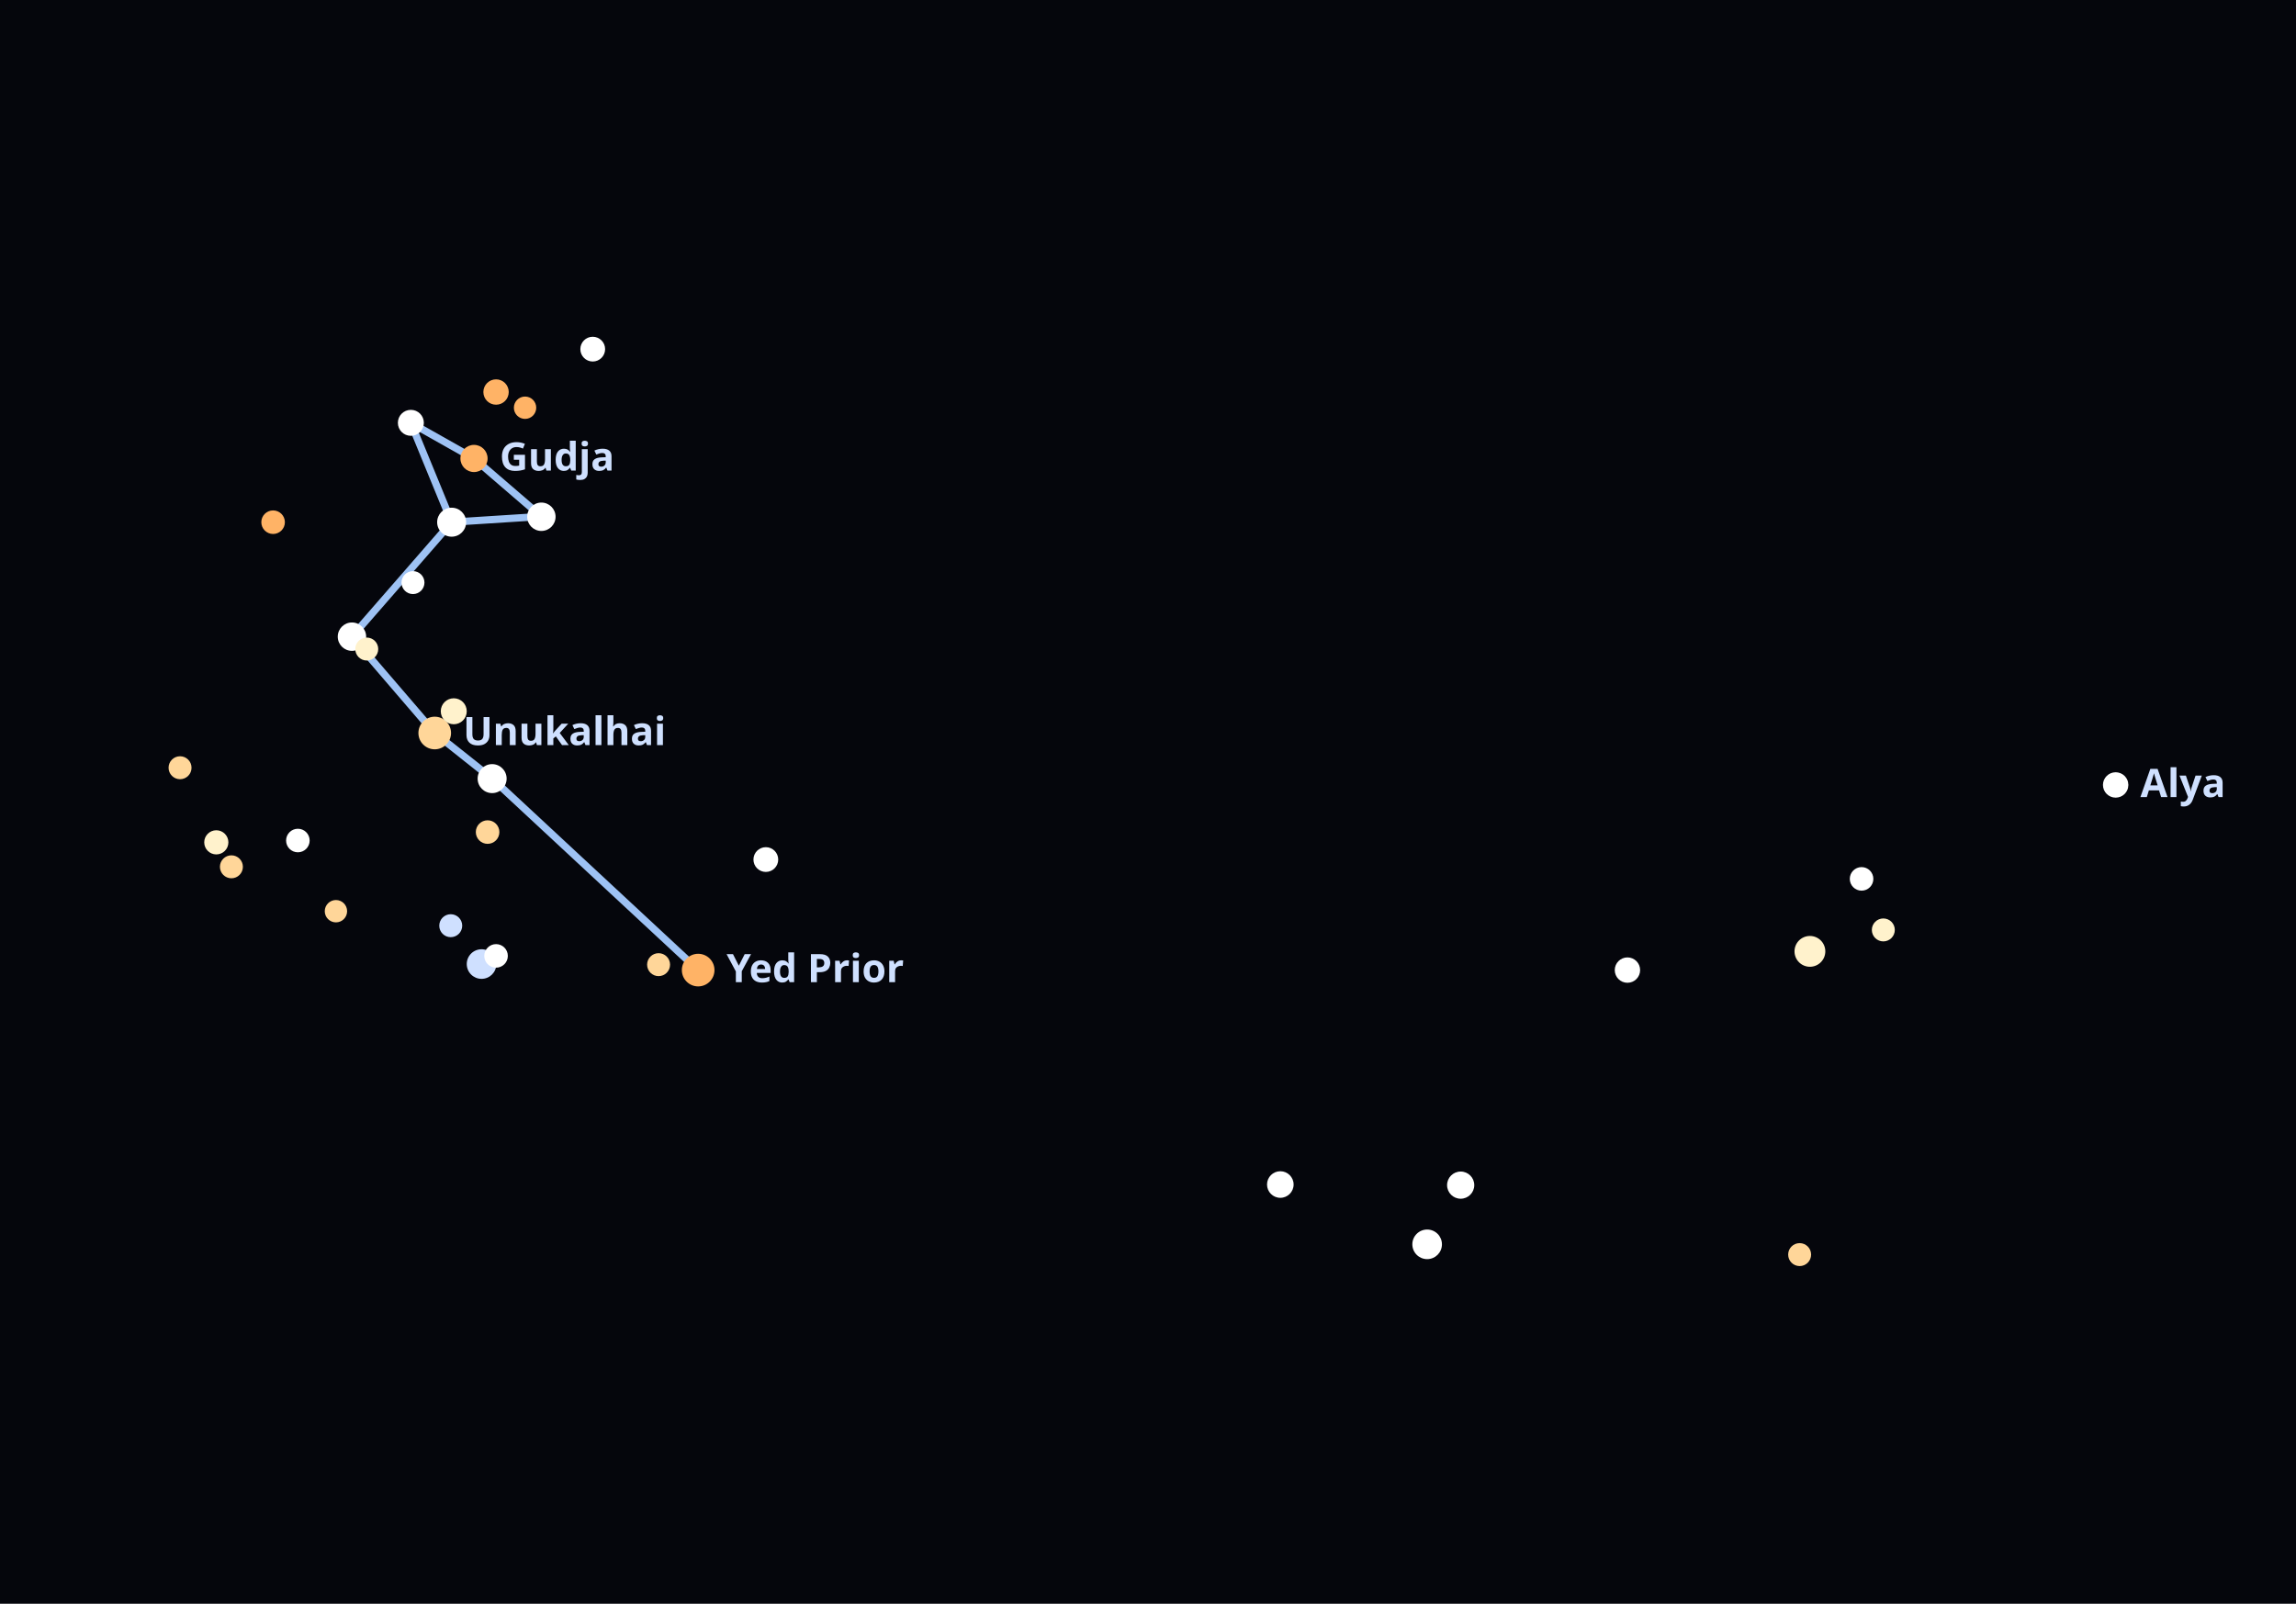
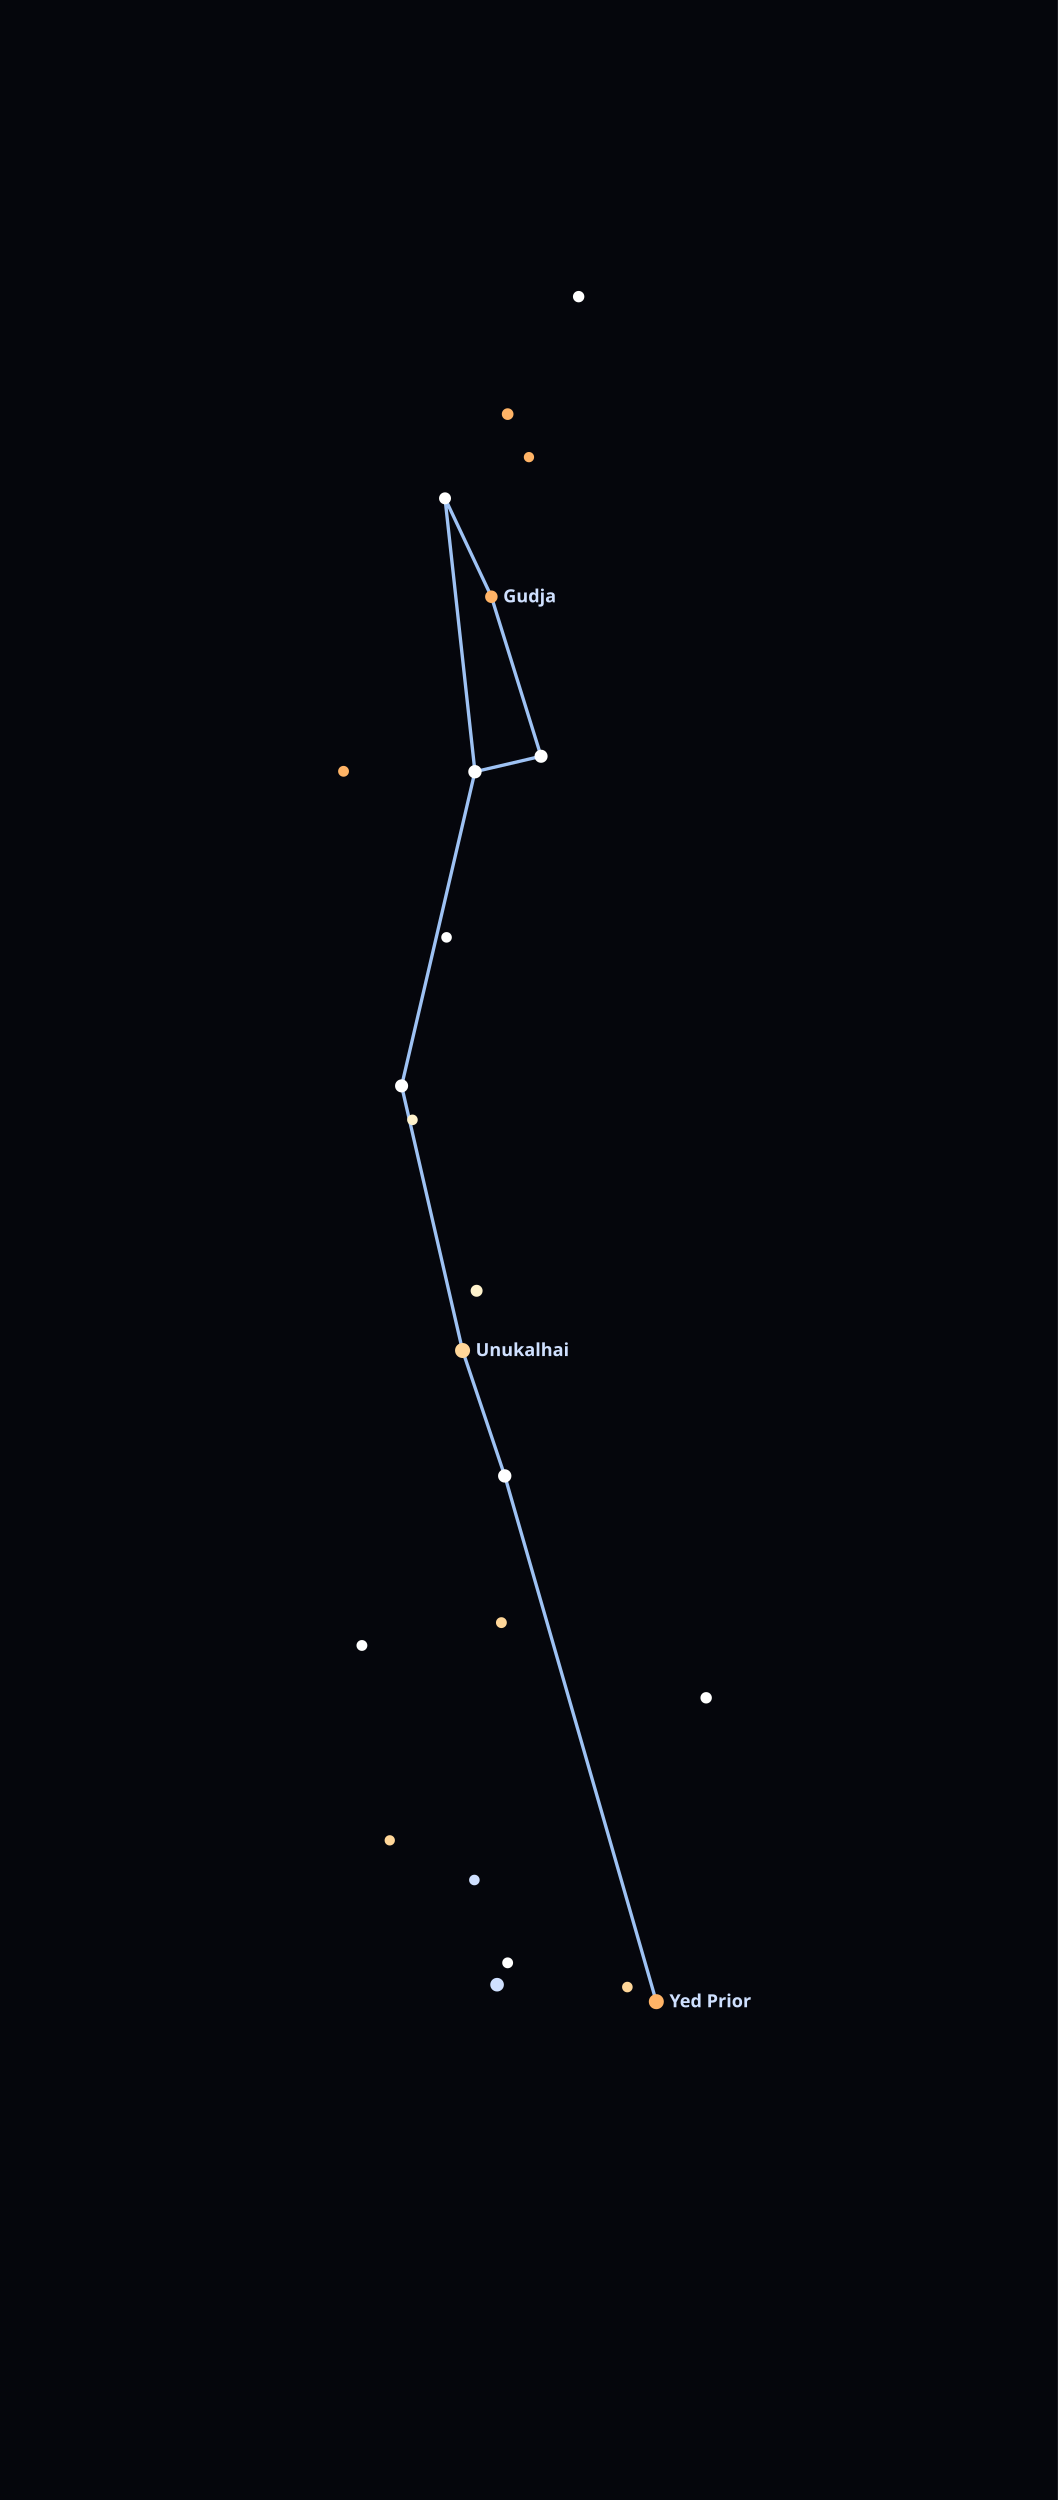
- <svg xmlns="http://www.w3.org/2000/svg" viewBox="0 0 760 531" font-family="Audiowide, Segoe UI, sans-serif">
-   <rect width="760" height="531" fill="#05060c" />
-   <polyline class="fig-line" points="149.5,172.9 136.0,140.0 156.9,151.8 179.2,171.0 149.5,172.9 116.5,210.8 143.9,242.7 162.9,257.8 231.1,321.2" fill="none" stroke="#a6ccff" stroke-width="2.4" stroke-opacity="0.95" stroke-linejoin="round" data-seq="77233,76852,77450,78072,77233,76276,77070,77622,79593" />
-   <circle class="star" cx="149.5" cy="172.9" r="4.8" fill="#ffffff" data-name="HIP 77233" data-meta="mag 3.65" data-vid="77233" />
-   <circle class="star" cx="136.0" cy="140.0" r="4.3" fill="#ffffff" data-name="HIP 76852" data-meta="mag 4.51" data-vid="76852" />
-   <circle class="star" cx="156.9" cy="151.8" r="4.5" fill="#ffb366" data-name="Gudja" data-meta="mag 4.09" data-vid="77450" />
-   <text class="star-label" x="165.4" y="155.8" fill="#cfe0ff" font-size="13" font-weight="bold" data-vid="77450">Gudja</text>
-   <circle class="star" cx="179.2" cy="171.1" r="4.7" fill="#ffffff" data-name="HIP 78072" data-meta="mag 3.85" data-vid="78072" />
-   <circle class="star" cx="116.5" cy="210.8" r="4.7" fill="#ffffff" data-name="HIP 76276" data-meta="mag 3.8" data-vid="76276" />
-   <circle class="star" cx="143.9" cy="242.7" r="5.4" fill="#ffd699" data-name="Unukalhai" data-meta="mag 2.63" data-vid="77070" />
-   <text class="star-label" x="153.3" y="246.7" fill="#cfe0ff" font-size="13" font-weight="bold" data-vid="77070">Unukalhai</text>
-   <circle class="star" cx="162.9" cy="257.8" r="4.8" fill="#ffffff" data-name="HIP 77622" data-meta="mag 3.71" data-vid="77622" />
-   <circle class="star" cx="231.1" cy="321.2" r="5.4" fill="#ffb366" data-name="Yed Prior" data-meta="mag 2.73" data-vid="79593" />
-   <text class="star-label" x="240.5" y="325.2" fill="#cfe0ff" font-size="13" font-weight="bold" data-vid="79593">Yed Prior</text>
-   <circle class="star" cx="59.6" cy="254.2" r="3.8" fill="#ffd699" data-name="HIP 74649" data-meta="mag 5.32" data-vid="74649" />
-   <circle class="star" cx="71.6" cy="278.9" r="4.0" fill="#fff2cc" data-name="HIP 74975" data-meta="mag 5.04" data-vid="74975" />
-   <circle class="star" cx="76.6" cy="287.0" r="3.8" fill="#ffd699" data-name="HIP 75119" data-meta="mag 5.35" data-vid="75119" />
-   <circle class="star" cx="90.4" cy="172.9" r="3.9" fill="#ffb366" data-name="HIP 75530" data-meta="mag 5.16" data-vid="75530" />
-   <circle class="star" cx="98.6" cy="278.3" r="3.9" fill="#ffffff" data-name="HIP 75761" data-meta="mag 5.15" data-vid="75761" />
-   <circle class="star" cx="111.2" cy="301.7" r="3.7" fill="#ffd699" data-name="HIP 76133" data-meta="mag 5.5" data-vid="76133" />
-   <circle class="star" cx="121.4" cy="214.9" r="3.8" fill="#fff2cc" data-name="HIP 76425" data-meta="mag 5.26" data-vid="76425" />
-   <circle class="star" cx="136.7" cy="192.9" r="3.8" fill="#ffffff" data-name="HIP 76866" data-meta="mag 5.34" data-vid="76866" />
-   <circle class="star" cx="149.2" cy="306.5" r="3.8" fill="#cfe0ff" data-name="HIP 77227" data-meta="mag 5.39" data-vid="77227" />
-   <circle class="star" cx="150.2" cy="235.5" r="4.3" fill="#fff2cc" data-name="HIP 77257" data-meta="mag 4.42" data-vid="77257" />
-   <circle class="star" cx="159.4" cy="319.2" r="4.9" fill="#cfe0ff" data-name="HIP 77516" data-meta="mag 3.54" data-vid="77516" />
-   <circle class="star" cx="161.4" cy="275.5" r="3.9" fill="#ffd699" data-name="HIP 77578" data-meta="mag 5.21" data-vid="77578" />
-   <circle class="star" cx="164.2" cy="316.5" r="3.9" fill="#ffffff" data-name="HIP 77660" data-meta="mag 5.09" data-vid="77660" />
-   <circle class="star" cx="164.2" cy="129.8" r="4.2" fill="#ffb366" data-name="HIP 77661" data-meta="mag 4.74" data-vid="77661" />
-   <circle class="star" cx="173.8" cy="135.0" r="3.7" fill="#ffb366" data-name="HIP 77902" data-meta="mag 5.45" data-vid="77902" />
-   <circle class="star" cx="196.2" cy="115.6" r="4.1" fill="#ffffff" data-name="HIP 78554" data-meta="mag 4.82" data-vid="78554" />
-   <circle class="star" cx="218.0" cy="319.4" r="3.8" fill="#ffd699" data-name="HIP 79195" data-meta="mag 5.39" data-vid="79195" />
-   <circle class="star" cx="253.5" cy="284.6" r="4.1" fill="#ffffff" data-name="HIP 80179" data-meta="mag 4.82" data-vid="80179" />
-   <circle class="star" cx="423.8" cy="392.2" r="4.4" fill="#ffffff" data-name="HIP 84880" data-meta="mag 4.32" data-vid="84880" />
-   <circle class="star" cx="472.4" cy="412.0" r="4.9" fill="#ffffff" data-name="HIP 86263" data-meta="mag 3.54" data-vid="86263" />
-   <circle class="star" cx="483.5" cy="392.4" r="4.5" fill="#ffffff" data-name="HIP 86565" data-meta="mag 4.24" data-vid="86565" />
-   <circle class="star" cx="538.7" cy="321.2" r="4.2" fill="#ffffff" data-name="HIP 88175" data-meta="mag 4.62" data-vid="88175" />
-   <circle class="star" cx="595.7" cy="415.4" r="3.8" fill="#ffd699" data-name="HIP 89851" data-meta="mag 5.39" data-vid="89851" />
-   <circle class="star" cx="599.1" cy="315.0" r="5.1" fill="#fff2cc" data-name="HIP 89962" data-meta="mag 3.23" data-vid="89962" />
-   <circle class="star" cx="616.2" cy="291.0" r="3.9" fill="#ffffff" data-name="HIP 90441" data-meta="mag 5.2" data-vid="90441" />
-   <circle class="star" cx="623.4" cy="307.9" r="3.8" fill="#fff2cc" data-name="HIP 90642" data-meta="mag 5.38" data-vid="90642" />
-   <circle class="star" cx="700.3" cy="259.9" r="4.2" fill="#ffffff" data-name="Alya" data-meta="mag 4.62" data-vid="92946" />
-   <text class="star-label" x="708.5" y="263.9" fill="#cfe0ff" font-size="13" font-weight="bold" data-vid="92946">Alya</text>
-   <circle class="star" cx="700.4" cy="259.9" r="4.0" fill="#ffffff" data-name="HIP 92951" data-meta="mag 4.98" data-vid="92951" />
+ <svg xmlns="http://www.w3.org/2000/svg" viewBox="0 0 760 1796" font-family="Audiowide, Segoe UI, sans-serif">
+   <rect width="760" height="1796" fill="#05060c" />
+   <polyline class="fig-line" points="341.2,554.4 319.7,358.0 353.0,428.6 388.7,543.3 341.2,554.4 288.5,780.1 332.3,970.2 362.6,1060.2 471.5,1438.0" fill="none" stroke="#a6ccff" stroke-width="2.4" stroke-opacity="0.95" stroke-linejoin="round" data-seq="77233,76852,77450,78072,77233,76276,77070,77622,79593" />
+   <circle class="star" cx="341.2" cy="554.4" r="4.8" fill="#ffffff" data-name="HIP 77233" data-meta="mag 3.65" data-vid="77233" />
+   <circle class="star" cx="319.7" cy="358.0" r="4.3" fill="#ffffff" data-name="HIP 76852" data-meta="mag 4.51" data-vid="76852" />
+   <circle class="star" cx="353.0" cy="428.7" r="4.5" fill="#ffb366" data-name="Gudja" data-meta="mag 4.09" data-vid="77450" />
+   <text class="star-label" x="361.5" y="432.7" fill="#cfe0ff" font-size="13" font-weight="bold" data-vid="77450">Gudja</text>
+   <circle class="star" cx="388.7" cy="543.3" r="4.7" fill="#ffffff" data-name="HIP 78072" data-meta="mag 3.85" data-vid="78072" />
+   <circle class="star" cx="288.5" cy="780.1" r="4.7" fill="#ffffff" data-name="HIP 76276" data-meta="mag 3.8" data-vid="76276" />
+   <circle class="star" cx="332.3" cy="970.2" r="5.4" fill="#ffd699" data-name="Unukalhai" data-meta="mag 2.63" data-vid="77070" />
+   <text class="star-label" x="341.7" y="974.2" fill="#cfe0ff" font-size="13" font-weight="bold" data-vid="77070">Unukalhai</text>
+   <circle class="star" cx="362.6" cy="1060.3" r="4.8" fill="#ffffff" data-name="HIP 77622" data-meta="mag 3.71" data-vid="77622" />
+   <circle class="star" cx="471.5" cy="1438.0" r="5.4" fill="#ffb366" data-name="Yed Prior" data-meta="mag 2.73" data-vid="79593" />
+   <text class="star-label" x="480.9" y="1442.0" fill="#cfe0ff" font-size="13" font-weight="bold" data-vid="79593">Yed Prior</text>
+   <circle class="star" cx="246.8" cy="554.1" r="3.9" fill="#ffb366" data-name="HIP 75530" data-meta="mag 5.16" data-vid="75530" />
+   <circle class="star" cx="260.0" cy="1182.1" r="3.9" fill="#ffffff" data-name="HIP 75761" data-meta="mag 5.15" data-vid="75761" />
+   <circle class="star" cx="280.0" cy="1322.1" r="3.7" fill="#ffd699" data-name="HIP 76133" data-meta="mag 5.5" data-vid="76133" />
+   <circle class="star" cx="296.3" cy="804.5" r="3.8" fill="#fff2cc" data-name="HIP 76425" data-meta="mag 5.26" data-vid="76425" />
+   <circle class="star" cx="320.8" cy="673.4" r="3.8" fill="#ffffff" data-name="HIP 76866" data-meta="mag 5.34" data-vid="76866" />
+   <circle class="star" cx="340.8" cy="1350.6" r="3.8" fill="#cfe0ff" data-name="HIP 77227" data-meta="mag 5.39" data-vid="77227" />
+   <circle class="star" cx="342.4" cy="927.3" r="4.3" fill="#fff2cc" data-name="HIP 77257" data-meta="mag 4.42" data-vid="77257" />
+   <circle class="star" cx="357.1" cy="1425.8" r="4.9" fill="#cfe0ff" data-name="HIP 77516" data-meta="mag 3.54" data-vid="77516" />
+   <circle class="star" cx="360.2" cy="1165.7" r="3.9" fill="#ffd699" data-name="HIP 77578" data-meta="mag 5.21" data-vid="77578" />
+   <circle class="star" cx="364.7" cy="1410.1" r="3.9" fill="#ffffff" data-name="HIP 77660" data-meta="mag 5.09" data-vid="77660" />
+   <circle class="star" cx="364.7" cy="297.5" r="4.2" fill="#ffb366" data-name="HIP 77661" data-meta="mag 4.74" data-vid="77661" />
+   <circle class="star" cx="380.0" cy="328.4" r="3.7" fill="#ffb366" data-name="HIP 77902" data-meta="mag 5.45" data-vid="77902" />
+   <circle class="star" cx="415.7" cy="213.1" r="4.1" fill="#ffffff" data-name="HIP 78554" data-meta="mag 4.82" data-vid="78554" />
+   <circle class="star" cx="450.7" cy="1427.5" r="3.8" fill="#ffd699" data-name="HIP 79195" data-meta="mag 5.39" data-vid="79195" />
+   <circle class="star" cx="507.3" cy="1219.7" r="4.1" fill="#ffffff" data-name="HIP 80179" data-meta="mag 4.82" data-vid="80179" />
</svg>
